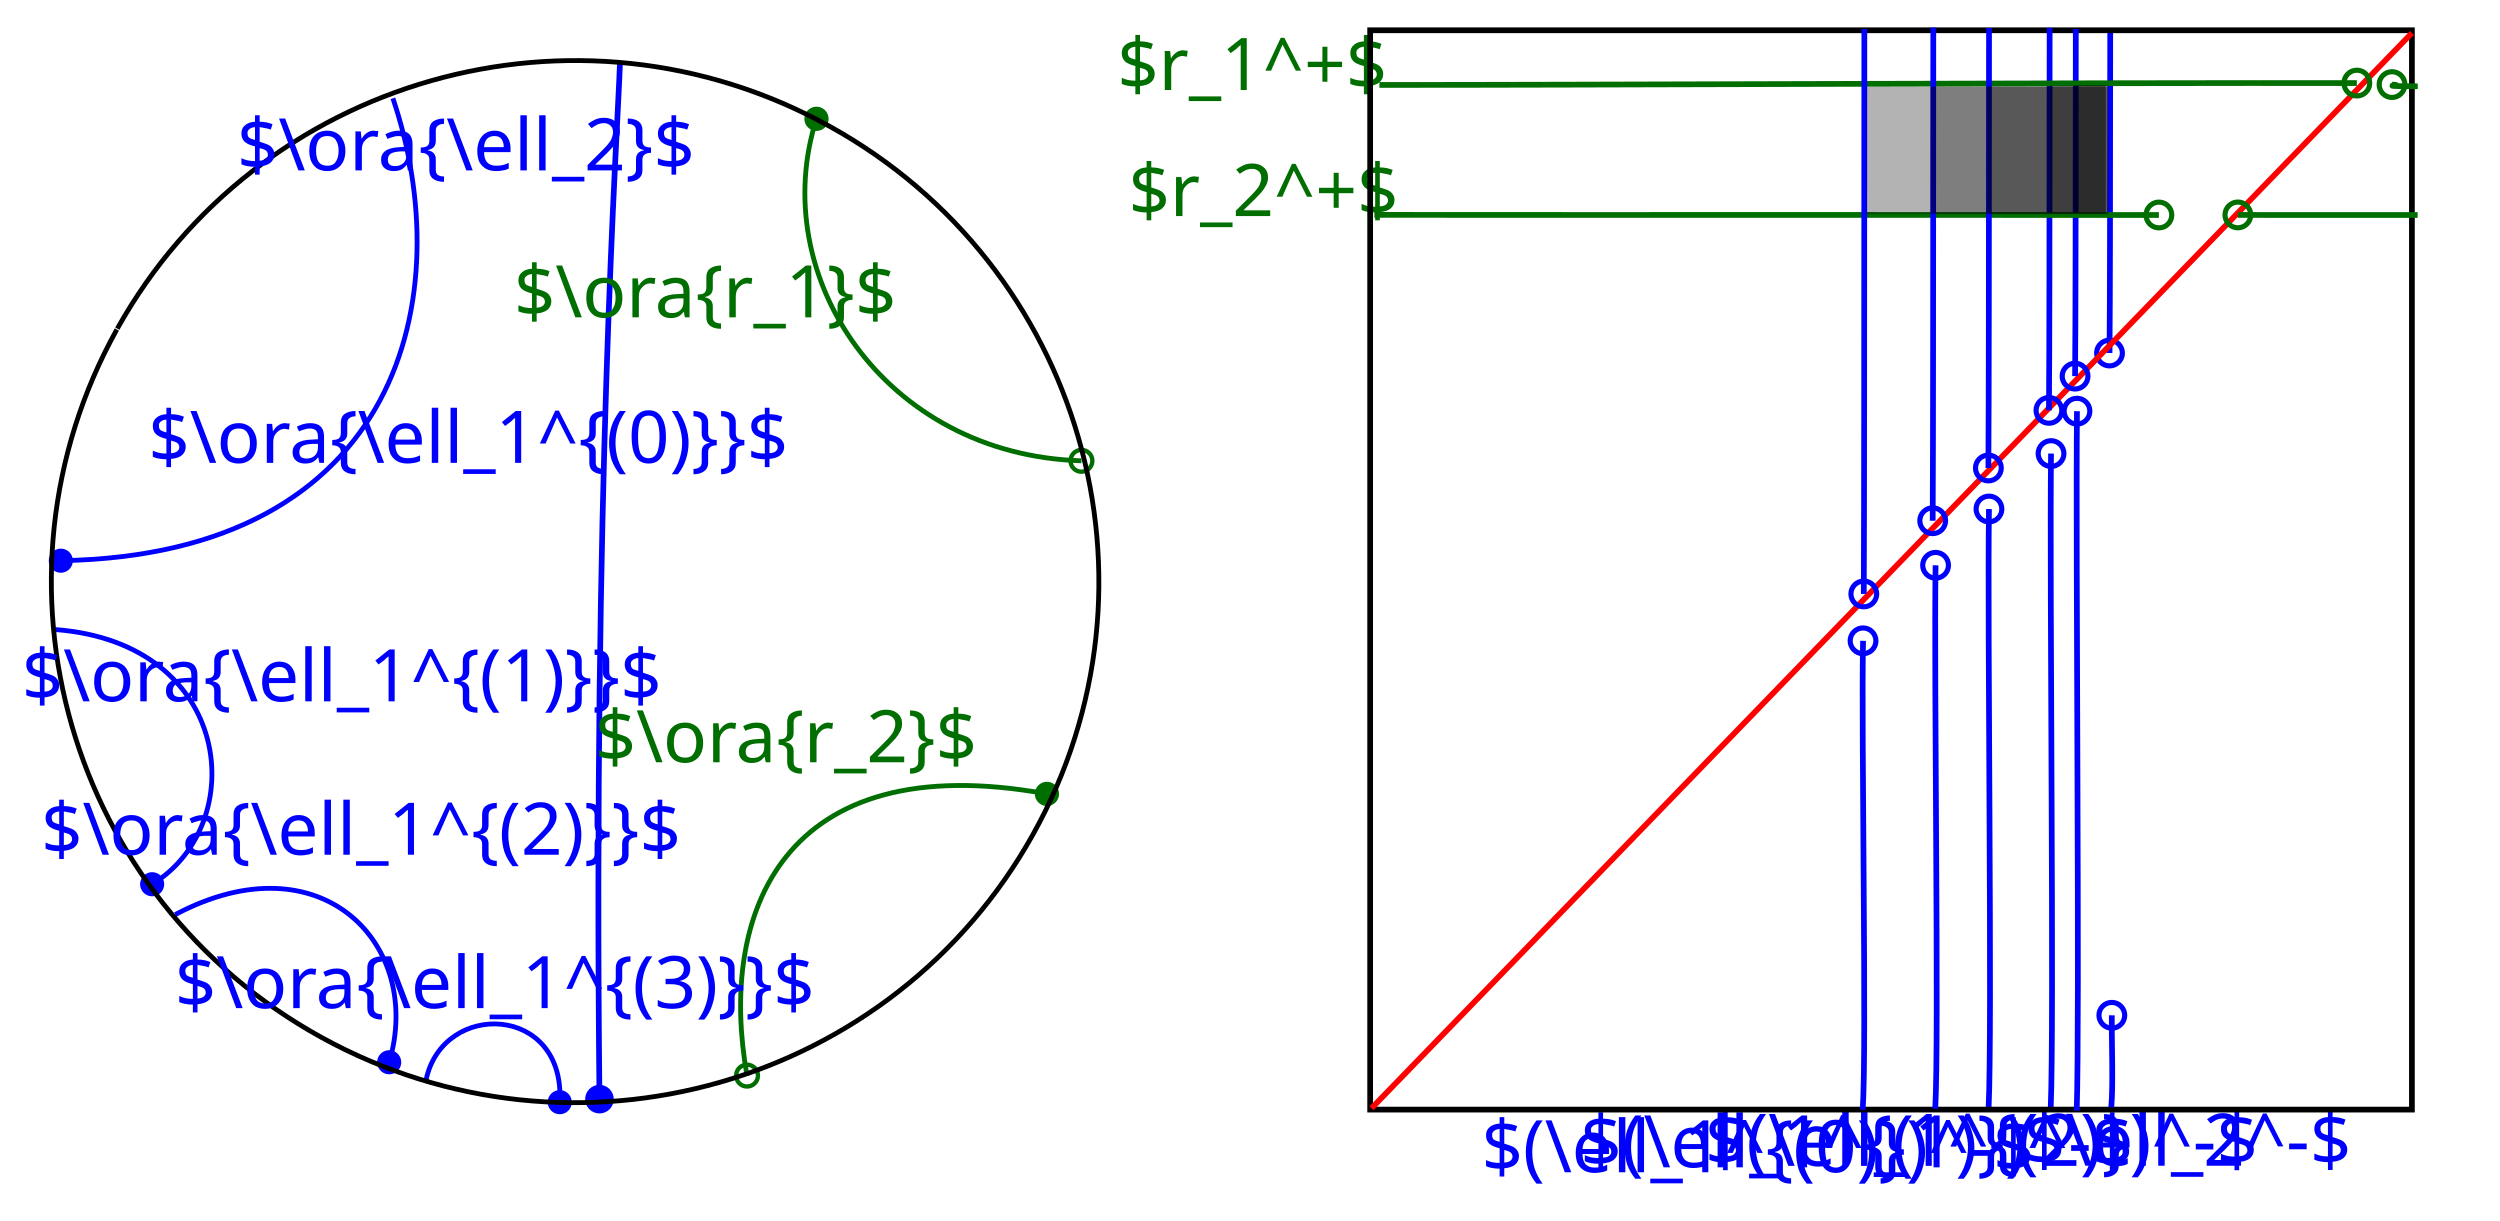
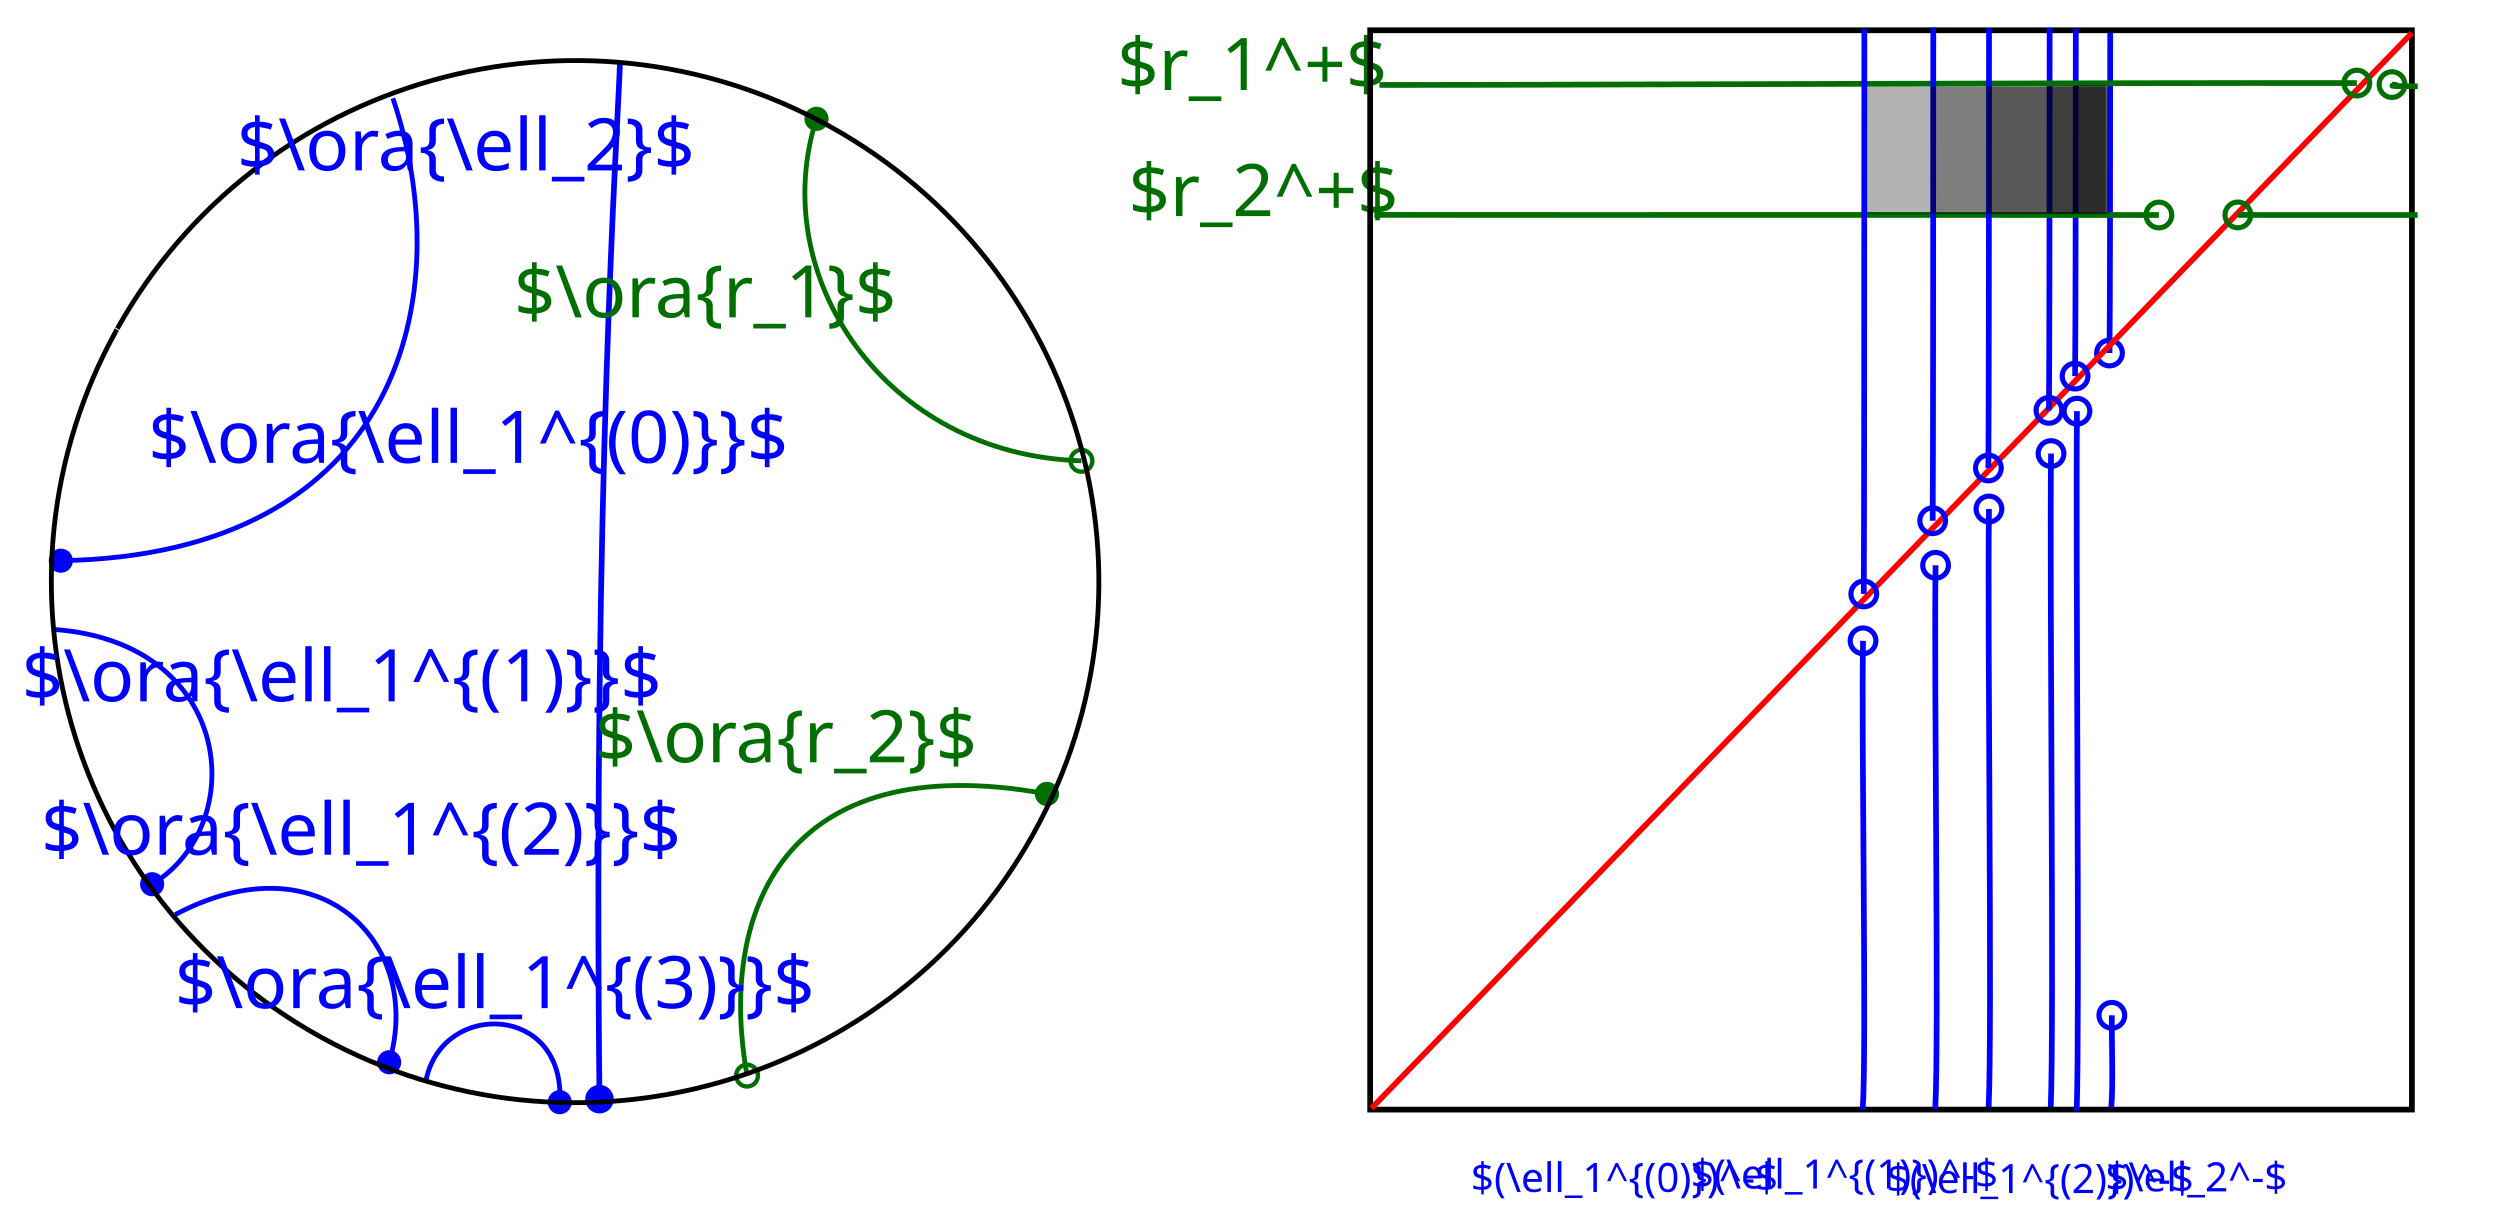
<svg xmlns="http://www.w3.org/2000/svg" width="4.3in" height="2.1in" viewBox="0 0 109.22 53.34" version="1.1" id="svg1">
  <defs id="defs1">
    <clipPath clipPathUnits="userSpaceOnUse" id="clipPath52">
      <path id="path52" style="stroke-width:0.1;stroke-linecap:square;paint-order:markers fill stroke;stop-color:#000000" d="m -880.828,-187.298 h 1640.84 v 73.282 h -1640.84 z" />
    </clipPath>
    <rect x="644.477" y="100.005" width="63.64" height="68.69" id="rect4" />
    <rect x="644.477" y="100.005" width="63.64" height="68.69" id="rect4-5" />
    <rect x="644.477" y="100.005" width="63.64" height="68.69" id="rect4-5-6" />
    <rect x="644.477" y="100.005" width="63.64" height="68.69" id="rect4-5-6-1" />
    <rect x="644.477" y="100.005" width="63.64" height="68.69" id="rect4-5-6-1-0" />
    <rect x="644.477" y="100.005" width="63.64" height="68.69" id="rect4-9" />
    <rect x="644.477" y="100.005" width="63.64" height="68.69" id="rect4-5-6-9" />
    <rect x="644.477" y="100.005" width="63.64" height="68.69" id="rect4-5-6-1-0-8" />
    <marker style="overflow:visible" id="ColoredDot-0" refX="0" refY="0" orient="auto" markerWidth="1" markerHeight="1" viewBox="0 0 1 1" preserveAspectRatio="xMidYMid">
      <path transform="scale(0.45)" style="fill:context-fill;fill-rule:evenodd;stroke:context-stroke;stroke-width:2" d="M 5,0 C 5,2.76 2.76,5 0,5 -2.76,5 -5,2.76 -5,0 c 0,-2.76 2.3,-5 5,-5 2.76,0 5,2.24 5,5 z" id="path20-1" />
    </marker>
    <marker style="overflow:visible" id="marker4-6-8-9-7-7" refX="0" refY="0" orient="auto-start-reverse" markerWidth="1" markerHeight="1" viewBox="0 0 1 1" preserveAspectRatio="xMidYMid">
      <path transform="scale(0.7)" d="M -2,-4 9,0 -2,4 c 2,-2.33 2,-5.66 0,-8 z" style="fill:context-stroke;fill-rule:evenodd;stroke:none" id="path4-9-0-6-7-8" />
    </marker>
    <marker style="overflow:visible" id="ColoredDot-77-1-5" refX="0" refY="0" orient="auto" markerWidth="1" markerHeight="1" viewBox="0 0 1 1" preserveAspectRatio="xMidYMid">
      <path transform="scale(0.45)" style="fill:context-fill;fill-rule:evenodd;stroke:context-stroke;stroke-width:2" d="M 5,0 C 5,2.76 2.76,5 0,5 -2.76,5 -5,2.76 -5,0 c 0,-2.76 2.3,-5 5,-5 2.76,0 5,2.24 5,5 z" id="path20-9-6-6" />
    </marker>
    <marker style="overflow:visible" id="marker4-6-8-6-3" refX="0" refY="0" orient="auto-start-reverse" markerWidth="1" markerHeight="1" viewBox="0 0 1 1" preserveAspectRatio="xMidYMid">
      <path transform="scale(0.7)" d="M -2,-4 9,0 -2,4 c 2,-2.33 2,-5.66 0,-8 z" style="fill:context-stroke;fill-rule:evenodd;stroke:none" id="path4-9-0-3-7" />
    </marker>
    <marker style="overflow:visible" id="ColoredDot-6-5" refX="0" refY="0" orient="auto" markerWidth="1" markerHeight="1" viewBox="0 0 1 1" preserveAspectRatio="xMidYMid">
      <path transform="scale(0.45)" style="fill:context-fill;fill-rule:evenodd;stroke:context-stroke;stroke-width:2" d="M 5,0 C 5,2.76 2.76,5 0,5 -2.76,5 -5,2.76 -5,0 c 0,-2.76 2.3,-5 5,-5 2.76,0 5,2.24 5,5 z" id="path20-7-3" />
    </marker>
    <marker style="overflow:visible" id="marker4" refX="0" refY="0" orient="auto" markerWidth="1" markerHeight="1" viewBox="0 0 1 1" preserveAspectRatio="xMidYMid">
      <path transform="scale(0.45)" style="fill:context-fill;fill-rule:evenodd;stroke:context-stroke;stroke-width:2" d="M 5,0 C 5,2.76 2.76,5 0,5 -2.76,5 -5,2.76 -5,0 c 0,-2.76 2.3,-5 5,-5 2.76,0 5,2.24 5,5 z" id="path4" />
    </marker>
    <marker style="overflow:visible" id="marker4-6-8-9-7-8" refX="0" refY="0" orient="auto-start-reverse" markerWidth="1" markerHeight="1" viewBox="0 0 1 1" preserveAspectRatio="xMidYMid">
      <path transform="scale(0.7)" d="M -2,-4 9,0 -2,4 c 2,-2.33 2,-5.66 0,-8 z" style="fill:context-stroke;fill-rule:evenodd;stroke:none" id="path4-9-0-6-7-9" />
    </marker>
    <marker style="overflow:visible" id="ColoredDot-77-1-1" refX="0" refY="0" orient="auto" markerWidth="1" markerHeight="1" viewBox="0 0 1 1" preserveAspectRatio="xMidYMid">
      <path transform="scale(0.45)" style="fill:context-fill;fill-rule:evenodd;stroke:context-stroke;stroke-width:2" d="M 5,0 C 5,2.76 2.76,5 0,5 -2.76,5 -5,2.76 -5,0 c 0,-2.76 2.3,-5 5,-5 2.76,0 5,2.24 5,5 z" id="path20-9-6-5" />
    </marker>
    <marker style="overflow:visible" id="marker4-6-8-0" refX="0" refY="0" orient="auto-start-reverse" markerWidth="1" markerHeight="1" viewBox="0 0 1 1" preserveAspectRatio="xMidYMid">
      <path transform="scale(0.7)" d="M -2,-4 9,0 -2,4 c 2,-2.33 2,-5.66 0,-8 z" style="fill:context-stroke;fill-rule:evenodd;stroke:none" id="path4-9-0-1" />
    </marker>
    <marker style="overflow:visible" id="ColoredDot-7" refX="0" refY="0" orient="auto" markerWidth="1" markerHeight="1" viewBox="0 0 1 1" preserveAspectRatio="xMidYMid">
      <path transform="scale(0.45)" style="fill:context-fill;fill-rule:evenodd;stroke:context-stroke;stroke-width:2" d="M 5,0 C 5,2.76 2.76,5 0,5 -2.76,5 -5,2.76 -5,0 c 0,-2.76 2.3,-5 5,-5 2.76,0 5,2.24 5,5 z" id="path20-8" />
    </marker>
    <marker style="overflow:visible" id="Dot" refX="0" refY="0" orient="auto" markerWidth="1" markerHeight="1" viewBox="0 0 1 1" preserveAspectRatio="xMidYMid">
      <path transform="scale(0.5)" style="fill:context-stroke;fill-rule:evenodd;stroke:none" d="M 5,0 C 5,2.76 2.76,5 0,5 -2.76,5 -5,2.76 -5,0 c 0,-2.76 2.3,-5 5,-5 2.76,0 5,2.24 5,5 z" id="path17" />
    </marker>
    <marker style="overflow:visible" id="marker4-6" refX="0" refY="0" orient="auto-start-reverse" markerWidth="1" markerHeight="1" viewBox="0 0 1 1" preserveAspectRatio="xMidYMid">
      <path transform="scale(0.7)" d="M -2,-4 9,0 -2,4 c 2,-2.33 2,-5.66 0,-8 z" style="fill:context-stroke;fill-rule:evenodd;stroke:none" id="path4-9" />
    </marker>
    <marker style="overflow:visible" id="marker4-6-8-9-8" refX="0" refY="0" orient="auto-start-reverse" markerWidth="1" markerHeight="1" viewBox="0 0 1 1" preserveAspectRatio="xMidYMid">
      <path transform="scale(0.7)" d="M -2,-4 9,0 -2,4 c 2,-2.33 2,-5.66 0,-8 z" style="fill:context-stroke;fill-rule:evenodd;stroke:none" id="path4-9-0-6-76" />
    </marker>
    <marker style="overflow:visible" id="ColoredDot-77-2" refX="0" refY="0" orient="auto" markerWidth="1" markerHeight="1" viewBox="0 0 1 1" preserveAspectRatio="xMidYMid">
      <path transform="scale(0.45)" style="fill:context-fill;fill-rule:evenodd;stroke:context-stroke;stroke-width:2" d="M 5,0 C 5,2.76 2.76,5 0,5 -2.76,5 -5,2.76 -5,0 c 0,-2.76 2.3,-5 5,-5 2.76,0 5,2.24 5,5 z" id="path20-9-691" />
    </marker>
    <marker style="overflow:visible" id="Dot-0" refX="0" refY="0" orient="auto" markerWidth="1" markerHeight="1" viewBox="0 0 1 1" preserveAspectRatio="xMidYMid">
      <path transform="scale(0.5)" style="fill:context-stroke;fill-rule:evenodd;stroke:none" d="M 5,0 C 5,2.76 2.76,5 0,5 -2.76,5 -5,2.76 -5,0 c 0,-2.76 2.3,-5 5,-5 2.76,0 5,2.24 5,5 z" id="path17-0" />
    </marker>
    <marker style="overflow:visible" id="marker4-6-8-9-7-7-9" refX="0" refY="0" orient="auto-start-reverse" markerWidth="1" markerHeight="1" viewBox="0 0 1 1" preserveAspectRatio="xMidYMid">
      <path transform="scale(0.7)" d="M -2,-4 9,0 -2,4 c 2,-2.33 2,-5.66 0,-8 z" style="fill:context-stroke;fill-rule:evenodd;stroke:none" id="path4-9-0-6-7-8-1" />
    </marker>
    <marker style="overflow:visible" id="ColoredDot-77-1-5-7" refX="0" refY="0" orient="auto" markerWidth="1" markerHeight="1" viewBox="0 0 1 1" preserveAspectRatio="xMidYMid">
      <path transform="scale(0.45)" style="fill:context-fill;fill-rule:evenodd;stroke:context-stroke;stroke-width:2" d="M 5,0 C 5,2.76 2.76,5 0,5 -2.76,5 -5,2.76 -5,0 c 0,-2.76 2.3,-5 5,-5 2.76,0 5,2.24 5,5 z" id="path20-9-6-6-3" />
    </marker>
    <marker style="overflow:visible" id="marker4-6-8-9-7-8-7" refX="0" refY="0" orient="auto-start-reverse" markerWidth="1" markerHeight="1" viewBox="0 0 1 1" preserveAspectRatio="xMidYMid">
      <path transform="scale(0.7)" d="M -2,-4 9,0 -2,4 c 2,-2.33 2,-5.66 0,-8 z" style="fill:context-stroke;fill-rule:evenodd;stroke:none" id="path4-9-0-6-7-9-9" />
    </marker>
    <marker style="overflow:visible" id="ColoredDot-77-1-1-6" refX="0" refY="0" orient="auto" markerWidth="1" markerHeight="1" viewBox="0 0 1 1" preserveAspectRatio="xMidYMid">
      <path transform="scale(0.45)" style="fill:context-fill;fill-rule:evenodd;stroke:context-stroke;stroke-width:2" d="M 5,0 C 5,2.76 2.76,5 0,5 -2.76,5 -5,2.76 -5,0 c 0,-2.76 2.3,-5 5,-5 2.76,0 5,2.24 5,5 z" id="path20-9-6-5-2" />
    </marker>
    <marker style="overflow:visible" id="marker4-6-8-9-7-8-1" refX="0" refY="0" orient="auto-start-reverse" markerWidth="1" markerHeight="1" viewBox="0 0 1 1" preserveAspectRatio="xMidYMid">
      <path transform="scale(0.7)" d="M -2,-4 9,0 -2,4 c 2,-2.33 2,-5.66 0,-8 z" style="fill:context-stroke;fill-rule:evenodd;stroke:none" id="path4-9-0-6-7-9-7" />
    </marker>
    <marker style="overflow:visible" id="ColoredDot-77-1-1-8" refX="0" refY="0" orient="auto" markerWidth="1" markerHeight="1" viewBox="0 0 1 1" preserveAspectRatio="xMidYMid">
      <path transform="scale(0.45)" style="fill:context-fill;fill-rule:evenodd;stroke:context-stroke;stroke-width:2" d="M 5,0 C 5,2.76 2.76,5 0,5 -2.76,5 -5,2.76 -5,0 c 0,-2.76 2.3,-5 5,-5 2.76,0 5,2.24 5,5 z" id="path20-9-6-5-7" />
    </marker>
    <marker style="overflow:visible" id="marker4-6-8-9-7-8-1-1" refX="0" refY="0" orient="auto-start-reverse" markerWidth="1" markerHeight="1" viewBox="0 0 1 1" preserveAspectRatio="xMidYMid">
      <path transform="scale(0.7)" d="M -2,-4 9,0 -2,4 c 2,-2.33 2,-5.66 0,-8 z" style="fill:context-stroke;fill-rule:evenodd;stroke:none" id="path4-9-0-6-7-9-7-9" />
    </marker>
    <marker style="overflow:visible" id="ColoredDot-77-1-1-8-9" refX="0" refY="0" orient="auto" markerWidth="1" markerHeight="1" viewBox="0 0 1 1" preserveAspectRatio="xMidYMid">
      <path transform="scale(0.45)" style="fill:context-fill;fill-rule:evenodd;stroke:context-stroke;stroke-width:2" d="M 5,0 C 5,2.76 2.76,5 0,5 -2.76,5 -5,2.76 -5,0 c 0,-2.76 2.3,-5 5,-5 2.76,0 5,2.24 5,5 z" id="path20-9-6-5-7-1" />
    </marker>
    <marker style="overflow:visible" id="marker4-6-8-9-7-8-1-1-9" refX="0" refY="0" orient="auto-start-reverse" markerWidth="1" markerHeight="1" viewBox="0 0 1 1" preserveAspectRatio="xMidYMid">
      <path transform="scale(0.7)" d="M -2,-4 9,0 -2,4 c 2,-2.33 2,-5.66 0,-8 z" style="fill:context-stroke;fill-rule:evenodd;stroke:none" id="path4-9-0-6-7-9-7-9-5" />
    </marker>
    <marker style="overflow:visible" id="ColoredDot-77-1-1-8-9-0" refX="0" refY="0" orient="auto" markerWidth="1" markerHeight="1" viewBox="0 0 1 1" preserveAspectRatio="xMidYMid">
      <path transform="scale(0.45)" style="fill:context-fill;fill-rule:evenodd;stroke:context-stroke;stroke-width:2" d="M 5,0 C 5,2.76 2.76,5 0,5 -2.76,5 -5,2.76 -5,0 c 0,-2.76 2.3,-5 5,-5 2.76,0 5,2.24 5,5 z" id="path20-9-6-5-7-1-4" />
    </marker>
    <marker style="overflow:visible" id="marker4-6-8-0-1" refX="0" refY="0" orient="auto-start-reverse" markerWidth="1" markerHeight="1" viewBox="0 0 1 1" preserveAspectRatio="xMidYMid">
      <path transform="scale(0.7)" d="M -2,-4 9,0 -2,4 c 2,-2.33 2,-5.66 0,-8 z" style="fill:context-stroke;fill-rule:evenodd;stroke:none" id="path4-9-0-1-4" />
    </marker>
    <marker style="overflow:visible" id="ColoredDot-0-3" refX="0" refY="0" orient="auto" markerWidth="1" markerHeight="1" viewBox="0 0 1 1" preserveAspectRatio="xMidYMid">
      <path transform="scale(0.45)" style="fill:context-fill;fill-rule:evenodd;stroke:context-stroke;stroke-width:2" d="M 5,0 C 5,2.76 2.76,5 0,5 -2.76,5 -5,2.76 -5,0 c 0,-2.76 2.3,-5 5,-5 2.76,0 5,2.24 5,5 z" id="path20-1-9" />
    </marker>
    <marker style="overflow:visible" id="marker4-6-8-0-9" refX="0" refY="0" orient="auto-start-reverse" markerWidth="1" markerHeight="1" viewBox="0 0 1 1" preserveAspectRatio="xMidYMid">
      <path transform="scale(0.7)" d="M -2,-4 9,0 -2,4 c 2,-2.33 2,-5.66 0,-8 z" style="fill:context-stroke;fill-rule:evenodd;stroke:none" id="path4-9-0-1-2" />
    </marker>
    <marker style="overflow:visible" id="ColoredDot-0-6" refX="0" refY="0" orient="auto" markerWidth="1" markerHeight="1" viewBox="0 0 1 1" preserveAspectRatio="xMidYMid">
      <path transform="scale(0.45)" style="fill:context-fill;fill-rule:evenodd;stroke:context-stroke;stroke-width:2" d="M 5,0 C 5,2.76 2.76,5 0,5 -2.76,5 -5,2.76 -5,0 c 0,-2.76 2.3,-5 5,-5 2.76,0 5,2.24 5,5 z" id="path20-1-0" />
    </marker>
    <marker style="overflow:visible" id="marker4-6-8-0-9-5" refX="0" refY="0" orient="auto-start-reverse" markerWidth="1" markerHeight="1" viewBox="0 0 1 1" preserveAspectRatio="xMidYMid">
      <path transform="scale(0.7)" d="M -2,-4 9,0 -2,4 c 2,-2.33 2,-5.66 0,-8 z" style="fill:context-stroke;fill-rule:evenodd;stroke:none" id="path4-9-0-1-2-5" />
    </marker>
    <marker style="overflow:visible" id="ColoredDot-0-6-9" refX="0" refY="0" orient="auto" markerWidth="1" markerHeight="1" viewBox="0 0 1 1" preserveAspectRatio="xMidYMid">
      <path transform="scale(0.45)" style="fill:context-fill;fill-rule:evenodd;stroke:context-stroke;stroke-width:2" d="M 5,0 C 5,2.76 2.76,5 0,5 -2.76,5 -5,2.76 -5,0 c 0,-2.76 2.3,-5 5,-5 2.76,0 5,2.24 5,5 z" id="path20-1-0-2" />
    </marker>
    <marker style="overflow:visible" id="marker4-6-8-0-5" refX="0" refY="0" orient="auto-start-reverse" markerWidth="1" markerHeight="1" viewBox="0 0 1 1" preserveAspectRatio="xMidYMid">
      <path transform="scale(0.7)" d="M -2,-4 9,0 -2,4 c 2,-2.33 2,-5.66 0,-8 z" style="fill:context-stroke;fill-rule:evenodd;stroke:none" id="path4-9-0-1-3" />
    </marker>
    <marker style="overflow:visible" id="ColoredDot-0-1" refX="0" refY="0" orient="auto" markerWidth="1" markerHeight="1" viewBox="0 0 1 1" preserveAspectRatio="xMidYMid">
      <path transform="scale(0.45)" style="fill:context-fill;fill-rule:evenodd;stroke:context-stroke;stroke-width:2" d="M 5,0 C 5,2.76 2.76,5 0,5 -2.76,5 -5,2.76 -5,0 c 0,-2.76 2.3,-5 5,-5 2.76,0 5,2.24 5,5 z" id="path20-1-8" />
    </marker>
    <marker style="overflow:visible" id="Dot-2" refX="0" refY="0" orient="auto" markerWidth="1" markerHeight="1" viewBox="0 0 1 1" preserveAspectRatio="xMidYMid">
      <path transform="scale(0.5)" style="fill:context-stroke;fill-rule:evenodd;stroke:none" d="M 5,0 C 5,2.76 2.76,5 0,5 -2.76,5 -5,2.76 -5,0 c 0,-2.76 2.3,-5 5,-5 2.76,0 5,2.24 5,5 z" id="path17-7" />
    </marker>
    <marker style="overflow:visible" id="Dot-2-1" refX="0" refY="0" orient="auto" markerWidth="1" markerHeight="1" viewBox="0 0 1 1" preserveAspectRatio="xMidYMid">
      <path transform="scale(0.5)" style="fill:context-stroke;fill-rule:evenodd;stroke:none" d="M 5,0 C 5,2.76 2.76,5 0,5 -2.76,5 -5,2.76 -5,0 c 0,-2.76 2.3,-5 5,-5 2.76,0 5,2.24 5,5 z" id="path17-7-4" />
    </marker>
    <marker style="overflow:visible" id="Dot-2-1-3" refX="0" refY="0" orient="auto" markerWidth="1" markerHeight="1" viewBox="0 0 1 1" preserveAspectRatio="xMidYMid">
      <path transform="scale(0.5)" style="fill:context-stroke;fill-rule:evenodd;stroke:none" d="M 5,0 C 5,2.76 2.76,5 0,5 -2.76,5 -5,2.76 -5,0 c 0,-2.76 2.3,-5 5,-5 2.76,0 5,2.24 5,5 z" id="path17-7-4-2" />
    </marker>
  </defs>
  <g id="layer1" transform="translate(-12.10939,6.048508)">
    <path style="fill:none;stroke:#0000ff;stroke-width:0.211;stroke-dasharray:none;stroke-opacity:1;marker-end:url(#Dot)" d="M 29.274,-1.754 C 32.16,6.783 29.708,18.184 14.767,18.447" id="path3-6" />
    <path style="fill:none;stroke:#0000ff;stroke-width:0.211;stroke-dasharray:none;stroke-opacity:1;marker-end:url(#Dot-2)" d="m 14.508,21.454 c 7.844,0.586 8.526,8.526 4.249,11.128" id="path3-6-0" />
    <path style="fill:none;stroke:#0000ff;stroke-width:0.211;stroke-dasharray:none;stroke-opacity:1;marker-end:url(#Dot-2-1)" d="m 19.766,33.908 c 6.394,-3.39 10.864,1.323 9.347,6.451" id="path3-6-0-7" />
    <path style="fill:none;stroke:#0000ff;stroke-width:0.211;stroke-dasharray:none;stroke-opacity:1;marker-end:url(#Dot-2-1-3)" d="m 30.725,41.124 c 0.735,-3.483 6.094,-3.307 5.839,0.979" id="path3-6-0-7-5" />
    <path style="fill:none;fill-opacity:1;stroke:#0000ff;stroke-width:0.25;stroke-dasharray:none;stroke-opacity:1;marker-mid:url(#marker4-6);marker-end:url(#Dot-0)" d="M 39.198,-3.372 C 39.082,-0.003 38.02,15.21 38.299,41.971" id="path3-6-2" />
    <path style="fill:none;fill-opacity:1;stroke:#0000ff;stroke-width:0.25;stroke-dasharray:none;stroke-opacity:1;marker-mid:url(#marker4-6-8-0);marker-end:url(#ColoredDot-0)" d="m 101.702,42.326 c 0.154,-3.775 -0.057,-22.61 0.013,-28.559" id="path3-6-2-6-4" />
    <path style="fill:none;fill-opacity:1;stroke:#0000ff;stroke-width:0.25;stroke-dasharray:none;stroke-opacity:1;marker-mid:url(#marker4-6-8-0-1);marker-end:url(#ColoredDot-0-3)" d="m 98.989,42.316 c 0.161,-3.453 -0.06,-20.684 0.014,-26.127" id="path3-6-2-6-4-1" />
    <path style="fill:none;fill-opacity:1;stroke:#0000ff;stroke-width:0.25;stroke-dasharray:none;stroke-opacity:1;marker-mid:url(#marker4-6-8-9-8);marker-end:url(#ColoredDot-77-2)" d="m 104.301,-4.79 c -0.008,8.511 -0.008,11.439 -0.031,14.164" id="path3-6-2-6-9-98" />
    <path style="fill:none;stroke:#006e00;stroke-width:0.212;stroke-dasharray:none;stroke-opacity:1;marker-start:url(#Dot);marker-mid:url(#marker4);marker-end:url(#ColoredDot-77-1-5)" d="M 47.78,-0.858 C 45.577,6.002 50.756,13.833 59.355,14.083" id="path4-0-1" />
    <path style="fill:none;stroke:#006e00;stroke-width:0.212;stroke-dasharray:none;stroke-opacity:1;marker-start:url(#Dot);marker-mid:url(#marker4-6);marker-end:url(#ColoredDot-7)" d="M 57.849,28.636 C 46.263,26.522 43.478,33.888 44.746,40.942" id="path4-0-1-6" />
    <path style="fill:none;stroke:#000000;stroke-width:0.211;stroke-dasharray:none;stroke-opacity:1" id="path15-3" d="M -17.214,8.347 A 22.878,22.76 0 0 1 -26.153,39.273 22.878,22.76 0 0 1 -57.245,30.395 22.878,22.76 0 0 1 -48.335,-0.54 22.878,22.76 0 0 1 -17.234,8.31" transform="scale(-1,1)" />
    <text xml:space="preserve" style="font-style:normal;font-weight:normal;font-size:3.175px;line-height:1.25;font-family:sans-serif;text-align:center;text-anchor:middle;fill:#006e00;fill-opacity:1;stroke:none;stroke-width:0.074" x="44.973" y="7.815" id="text1461-1-6">
      <tspan id="tspan1459-1-8" x="44.973" y="7.815" style="font-size:3.175px;text-align:center;text-anchor:middle;fill:#006e00;fill-opacity:1;stroke-width:0.074">$\ora{r_1}$</tspan>
    </text>
    <text xml:space="preserve" style="font-style:normal;font-weight:normal;font-size:3.175px;line-height:1.25;font-family:sans-serif;text-align:center;text-anchor:middle;fill:#006e00;fill-opacity:1;stroke:none;stroke-width:0.074" x="68.878" y="-2.118" id="text1461-1-6-4">
      <tspan id="tspan1459-1-8-0" x="68.878" y="-2.118" style="font-size:3.175px;text-align:center;text-anchor:middle;fill:#006e00;fill-opacity:1;stroke-width:0.074">$r_1^+$</tspan>
    </text>
    <text xml:space="preserve" style="font-style:normal;font-weight:normal;font-size:3.175px;line-height:1.25;font-family:sans-serif;text-align:center;text-anchor:middle;fill:#006e00;fill-opacity:1;stroke:none;stroke-width:0.074" x="69.372" y="3.391" id="text1461-1-6-4-8">
      <tspan id="tspan1459-1-8-0-5" x="69.372" y="3.391" style="font-size:3.175px;text-align:center;text-anchor:middle;fill:#006e00;fill-opacity:1;stroke-width:0.074">$r_2^+$</tspan>
    </text>
    <text xml:space="preserve" style="font-style:normal;font-weight:normal;font-size:3.175px;line-height:1.25;font-family:sans-serif;text-align:center;text-anchor:middle;fill:#0000ff;fill-opacity:1;stroke:none;stroke-width:0.074" x="34.523" y="1.393" id="text1461-1-6-5">
      <tspan id="tspan1459-1-8-9" x="34.523" y="1.393" style="font-size:3.175px;text-align:center;text-anchor:middle;fill:#0000ff;fill-opacity:1;stroke-width:0.074">$\ora{\ell_2}$</tspan>
    </text>
    <text xml:space="preserve" style="font-style:normal;font-weight:normal;font-size:3.175px;line-height:1.25;font-family:sans-serif;text-align:center;text-anchor:middle;fill:#0000ff;fill-opacity:1;stroke:none;stroke-width:0.074" x="34.627" y="14.169" id="text1461-1-6-5-35">
      <tspan id="tspan1459-1-8-9-8" x="34.627" y="14.169" style="font-size:3.175px;text-align:center;text-anchor:middle;fill:#0000ff;fill-opacity:1;stroke-width:0.074">$\ora{\ell_1^{(0)}}$</tspan>
    </text>
    <text xml:space="preserve" style="font-style:normal;font-weight:normal;font-size:3.175px;line-height:1.25;font-family:sans-serif;text-align:center;text-anchor:middle;fill:#0000ff;fill-opacity:1;stroke:none;stroke-width:0.074" x="29.097" y="24.589" id="text1461-1-6-5-35-7">
      <tspan id="tspan1459-1-8-9-8-7" x="29.097" y="24.589" style="font-size:3.175px;text-align:center;text-anchor:middle;fill:#0000ff;fill-opacity:1;stroke-width:0.074">$\ora{\ell_1^{(1)}}$</tspan>
    </text>
    <text xml:space="preserve" style="font-style:normal;font-weight:normal;font-size:3.175px;line-height:1.25;font-family:sans-serif;text-align:center;text-anchor:middle;fill:#0000ff;fill-opacity:1;stroke:none;stroke-width:0.074" x="29.94" y="31.293" id="text1461-1-6-5-35-7-4">
      <tspan id="tspan1459-1-8-9-8-7-5" x="29.94" y="31.293" style="font-size:3.175px;text-align:center;text-anchor:middle;fill:#0000ff;fill-opacity:1;stroke-width:0.074">$\ora{\ell_1^{(2)}}$</tspan>
    </text>
    <text xml:space="preserve" style="font-style:normal;font-weight:normal;font-size:3.175px;line-height:1.25;font-family:sans-serif;text-align:center;text-anchor:middle;fill:#0000ff;fill-opacity:1;stroke:none;stroke-width:0.074" x="35.782" y="37.997" id="text1461-1-6-5-35-7-4-5">
      <tspan id="tspan1459-1-8-9-8-7-5-9" x="35.782" y="37.997" style="font-size:3.175px;text-align:center;text-anchor:middle;fill:#0000ff;fill-opacity:1;stroke-width:0.074">$\ora{\ell_1^{(3)}}$</tspan>
    </text>
-     <text xml:space="preserve" style="font-style:normal;font-weight:normal;font-size:3.175px;line-height:1.25;font-family:sans-serif;text-align:center;text-anchor:middle;fill:#0000ff;fill-opacity:1;stroke:none;stroke-width:0.074" x="109.74" y="44.876" id="text1461-1-6-5-3">
-       <tspan id="tspan1459-1-8-9-5" x="109.74" y="44.876" style="font-size:3.175px;text-align:center;text-anchor:middle;fill:#0000ff;fill-opacity:1;stroke-width:0.074">$\ell_2^-$</tspan>
+     <text xml:space="preserve" style="font-style:normal;font-weight:normal;font-size:1.764px;line-height:1.25;font-family:sans-serif;text-align:center;text-anchor:middle;fill:#0000ff;fill-opacity:1;stroke:none;stroke-width:0.074" x="109.211" y="46" id="text1461-1-6-5-3">
+       <tspan id="tspan1459-1-8-9-5" x="109.211" y="46" style="font-size:1.764px;text-align:center;text-anchor:middle;fill:#0000ff;fill-opacity:1;stroke-width:0.074">$\ell_2^-$</tspan>
    </text>
-     <text xml:space="preserve" style="font-style:normal;font-weight:normal;font-size:3.175px;line-height:1.25;font-family:sans-serif;text-align:center;text-anchor:middle;fill:#0000ff;fill-opacity:1;stroke:none;stroke-width:0.074" x="90.973" y="45.163" id="text1461-1-6-5-3-4">
-       <tspan x="90.973" y="45.163" style="font-size:3.175px;text-align:center;text-anchor:middle;fill:#0000ff;fill-opacity:1;stroke-width:0.074" id="tspan9">$(\ell_1^{(0)})^-$</tspan>
+     <text xml:space="preserve" style="font-style:normal;font-weight:normal;font-size:1.764px;line-height:1.25;font-family:sans-serif;text-align:center;text-anchor:middle;fill:#0000ff;fill-opacity:1;stroke:none;stroke-width:0.074" x="84.226" y="46.023" id="text1461-1-6-5-3-4">
+       <tspan x="84.226" y="46.023" style="font-size:1.764px;text-align:center;text-anchor:middle;fill:#0000ff;fill-opacity:1;stroke-width:0.074" id="tspan9">$(\ell_1^{(0)})^-$</tspan>
    </text>
-     <text xml:space="preserve" style="font-style:normal;font-weight:normal;font-size:3.175px;line-height:1.25;font-family:sans-serif;text-align:center;text-anchor:middle;fill:#0000ff;fill-opacity:1;stroke:none;stroke-width:0.074" x="95.289" y="44.949" id="text1461-1-6-5-3-4-6">
-       <tspan x="95.289" y="44.949" style="font-size:3.175px;text-align:center;text-anchor:middle;fill:#0000ff;fill-opacity:1;stroke-width:0.074" id="tspan9-3">$(\ell_1^{(1)})^-$</tspan>
+     <text xml:space="preserve" style="font-style:normal;font-weight:normal;font-size:1.764px;line-height:1.25;font-family:sans-serif;text-align:center;text-anchor:middle;fill:#0000ff;fill-opacity:1;stroke:none;stroke-width:0.074" x="93.834" y="45.875" id="text1461-1-6-5-3-4-6">
+       <tspan x="93.834" y="45.875" style="font-size:1.764px;text-align:center;text-anchor:middle;fill:#0000ff;fill-opacity:1;stroke-width:0.074" id="tspan9-3">$(\ell_1^{(1)})^-$</tspan>
    </text>
-     <text xml:space="preserve" style="font-style:normal;font-weight:normal;font-size:3.175px;line-height:1.25;font-family:sans-serif;text-align:center;text-anchor:middle;fill:#0000ff;fill-opacity:1;stroke:none;stroke-width:0.074" x="100.733" y="44.884" id="text1461-1-6-5-3-4-6-4">
-       <tspan x="100.733" y="44.884" style="font-size:3.175px;text-align:center;text-anchor:middle;fill:#0000ff;fill-opacity:1;stroke-width:0.074" id="tspan9-3-7">$(\ell_1^{(2)})^-$</tspan>
+     <text xml:space="preserve" style="font-style:normal;font-weight:normal;font-size:1.764px;line-height:1.25;font-family:sans-serif;text-align:center;text-anchor:middle;fill:#0000ff;fill-opacity:1;stroke:none;stroke-width:0.074" x="102.386" y="46.074" id="text1461-1-6-5-3-4-6-4">
+       <tspan x="102.386" y="46.074" style="font-size:1.764px;text-align:center;text-anchor:middle;fill:#0000ff;fill-opacity:1;stroke-width:0.074" id="tspan9-3-7">$(\ell_1^{(2)})^-$</tspan>
    </text>
    <text xml:space="preserve" style="font-style:normal;font-weight:normal;font-size:3.175px;line-height:1.25;font-family:sans-serif;text-align:center;text-anchor:middle;fill:#006e00;fill-opacity:1;stroke:none;stroke-width:0.074" x="48.5" y="27.254" id="text1461-1-6-8">
      <tspan id="tspan1459-1-8-4" x="48.5" y="27.254" style="font-size:3.175px;text-align:center;text-anchor:middle;fill:#006e00;fill-opacity:1;stroke-width:0.074">$\ora{r_2}$</tspan>
    </text>
    <rect style="fill:none;fill-opacity:1;stroke:#000000;stroke-width:0.25;stroke-dasharray:none;stroke-opacity:1" id="rect8-5" width="47.154" height="45.512" x="-42.428" y="-117.481" transform="matrix(0,-1,-1,0,0,0)" />
    <path style="fill:none;fill-opacity:1;stroke:#ff0000;stroke-width:0.25;stroke-dasharray:none;stroke-opacity:1" d="M 72.028,42.37 117.481,-4.608" id="path16" />
    <path d="m 102.836,42.473 c 0.139,-4.039 -0.052,-24.192 0.012,-30.558" style="fill:none;fill-opacity:1;stroke:#0000ff;stroke-width:0.25;stroke-dasharray:none;stroke-opacity:1;marker-mid:url(#marker4-6-8-0);marker-end:url(#ColoredDot-0)" id="path18" />
    <path d="m 104.347,42.326 c 0.09,-0.964 0.009,-2.994 0.024,-4.018" style="fill:none;fill-opacity:1;stroke:#0000ff;stroke-width:0.25;stroke-dasharray:none;stroke-opacity:1;marker-mid:url(#marker4-6-8-0-5);marker-end:url(#ColoredDot-0-1)" id="path18-7" />
    <path style="fill:none;fill-opacity:1;stroke:#0000ff;stroke-width:0.25;stroke-dasharray:none;stroke-opacity:1;marker-mid:url(#marker4-6-8-9-7-8);marker-end:url(#ColoredDot-77-1-1)" d="m 102.797,-4.782 c -0.008,9.113 -0.008,12.248 -0.032,15.166" id="path3-6-2-6-9-9-1" />
    <path style="fill:none;fill-opacity:1;stroke:#0000ff;stroke-width:0.25;stroke-dasharray:none;stroke-opacity:1;marker-mid:url(#marker4-6-8-9-7-8-7);marker-end:url(#ColoredDot-77-1-1-6)" d="m 101.654,-4.83 c -0.008,10.04 -0.007,13.495 -0.03,16.71" id="path3-6-2-6-9-9-1-7" />
    <path style="fill:none;fill-opacity:1;stroke:#006e00;stroke-width:0.25;stroke-dasharray:none;stroke-opacity:1;marker-mid:url(#marker4-6-8-6-3);marker-end:url(#ColoredDot-6-5)" d="m 72.153,3.339 c 10.67,0.011 26.333,-0.004 34.274,0.005" id="path3-6-2-6-6" />
    <path d="m 72.374,-2.338 c 7.357,0.008 31.604,-0.1 42.701,-0.081" style="fill:none;fill-opacity:1;stroke:#006e00;stroke-width:0.25;stroke-dasharray:none;stroke-opacity:1;marker-mid:url(#marker4-6-8-6-3);marker-end:url(#ColoredDot-6-5)" id="path19" />
    <path style="fill:none;fill-opacity:1;stroke:#006e00;stroke-width:0.25;stroke-dasharray:none;stroke-opacity:1;marker-mid:url(#marker4-6-8-9-7-7);marker-end:url(#ColoredDot-77-1-5)" d="m 117.736,-2.278 c -2.109,-0.007 -0.448,-0.053 -1.124,-0.075" id="path3-6-2-6-9-9-3" />
    <path style="fill:none;fill-opacity:1;stroke:#006e00;stroke-width:0.25;stroke-dasharray:none;stroke-opacity:1;marker-mid:url(#marker4-6-8-9-7-7-9);marker-end:url(#ColoredDot-77-1-5-7)" d="m 117.731,3.345 c -6.592,-0.003 -5.742,0.006 -7.853,-0.004" id="path3-6-2-6-9-9-3-4" />
    <path style="fill:none;fill-opacity:1;stroke:#0000ff;stroke-width:0.25;stroke-dasharray:none;stroke-opacity:1;marker-mid:url(#marker4-6-8-9-7-8-1);marker-end:url(#ColoredDot-77-1-1-8)" d="m 99.006,-4.824 c -0.007,11.549 -0.007,15.523 -0.028,19.221" id="path3-6-2-6-9-9-1-3" />
    <path style="fill:none;fill-opacity:1;stroke:#0000ff;stroke-width:0.25;stroke-dasharray:none;stroke-opacity:1;marker-mid:url(#marker4-6-8-9-7-8-1-1);marker-end:url(#ColoredDot-77-1-1-8-9)" d="m 96.571,-4.844 c -0.007,12.945 -0.006,17.399 -0.026,21.545" id="path3-6-2-6-9-9-1-3-6" />
    <path style="fill:none;fill-opacity:1;stroke:#0000ff;stroke-width:0.25;stroke-dasharray:none;stroke-opacity:1;marker-mid:url(#marker4-6-8-9-7-8-1-1-9);marker-end:url(#ColoredDot-77-1-1-8-9-0)" d="m 93.559,-4.78 c -0.006,14.829 -0.006,19.931 -0.024,24.679" id="path3-6-2-6-9-9-1-3-6-5" />
    <path style="fill:none;fill-opacity:1;stroke:#0000ff;stroke-width:0.25;stroke-dasharray:none;stroke-opacity:1;marker-mid:url(#marker4-6-8-0-9);marker-end:url(#ColoredDot-0-6)" d="m 96.657,42.394 c 0.169,-3.139 -0.063,-18.799 0.014,-23.746" id="path3-6-2-6-4-6" />
    <path style="fill:none;fill-opacity:1;stroke:#0000ff;stroke-width:0.25;stroke-dasharray:none;stroke-opacity:1;marker-mid:url(#marker4-6-8-0-9-5);marker-end:url(#ColoredDot-0-6-9)" d="m 93.487,42.436 c 0.182,-2.708 -0.068,-16.22 0.015,-20.488" id="path3-6-2-6-4-6-8" />
    <rect style="fill:#000000;fill-opacity:0.299;stroke:none;stroke-width:0.562;stroke-dasharray:none;stroke-opacity:1" id="rect9" width="5.562" height="10.584" x="-3.306" y="-104.229" transform="matrix(0,-1,-1,0,0,0)" />
    <rect style="fill:#000000;fill-opacity:0.299;stroke:none;stroke-width:0.48;stroke-dasharray:none;stroke-opacity:1" id="rect9-5" width="5.562" height="7.706" x="-3.289" y="-104.163" transform="matrix(0,-1,-1,0,0,0)" />
    <rect style="fill:#000000;fill-opacity:0.299;stroke:none;stroke-width:0.392;stroke-dasharray:none;stroke-opacity:1" id="rect9-5-7" width="5.562" height="5.143" x="-3.289" y="-104.097" transform="matrix(0,-1,-1,0,0,0)" />
    <rect style="fill:#000000;fill-opacity:0.299;stroke:none;stroke-width:0.269;stroke-dasharray:none;stroke-opacity:1" id="rect9-5-7-3" width="5.562" height="2.431" x="-3.256" y="-104.113" transform="matrix(0,-1,-1,0,0,0)" />
    <rect style="fill:#000000;fill-opacity:0.299;stroke:none;stroke-width:0.21;stroke-dasharray:none;stroke-opacity:1" id="rect9-5-7-3-6" width="5.562" height="1.472" x="-3.223" y="-104.196" transform="matrix(0,-1,-1,0,0,0)" />
  </g>
</svg>
